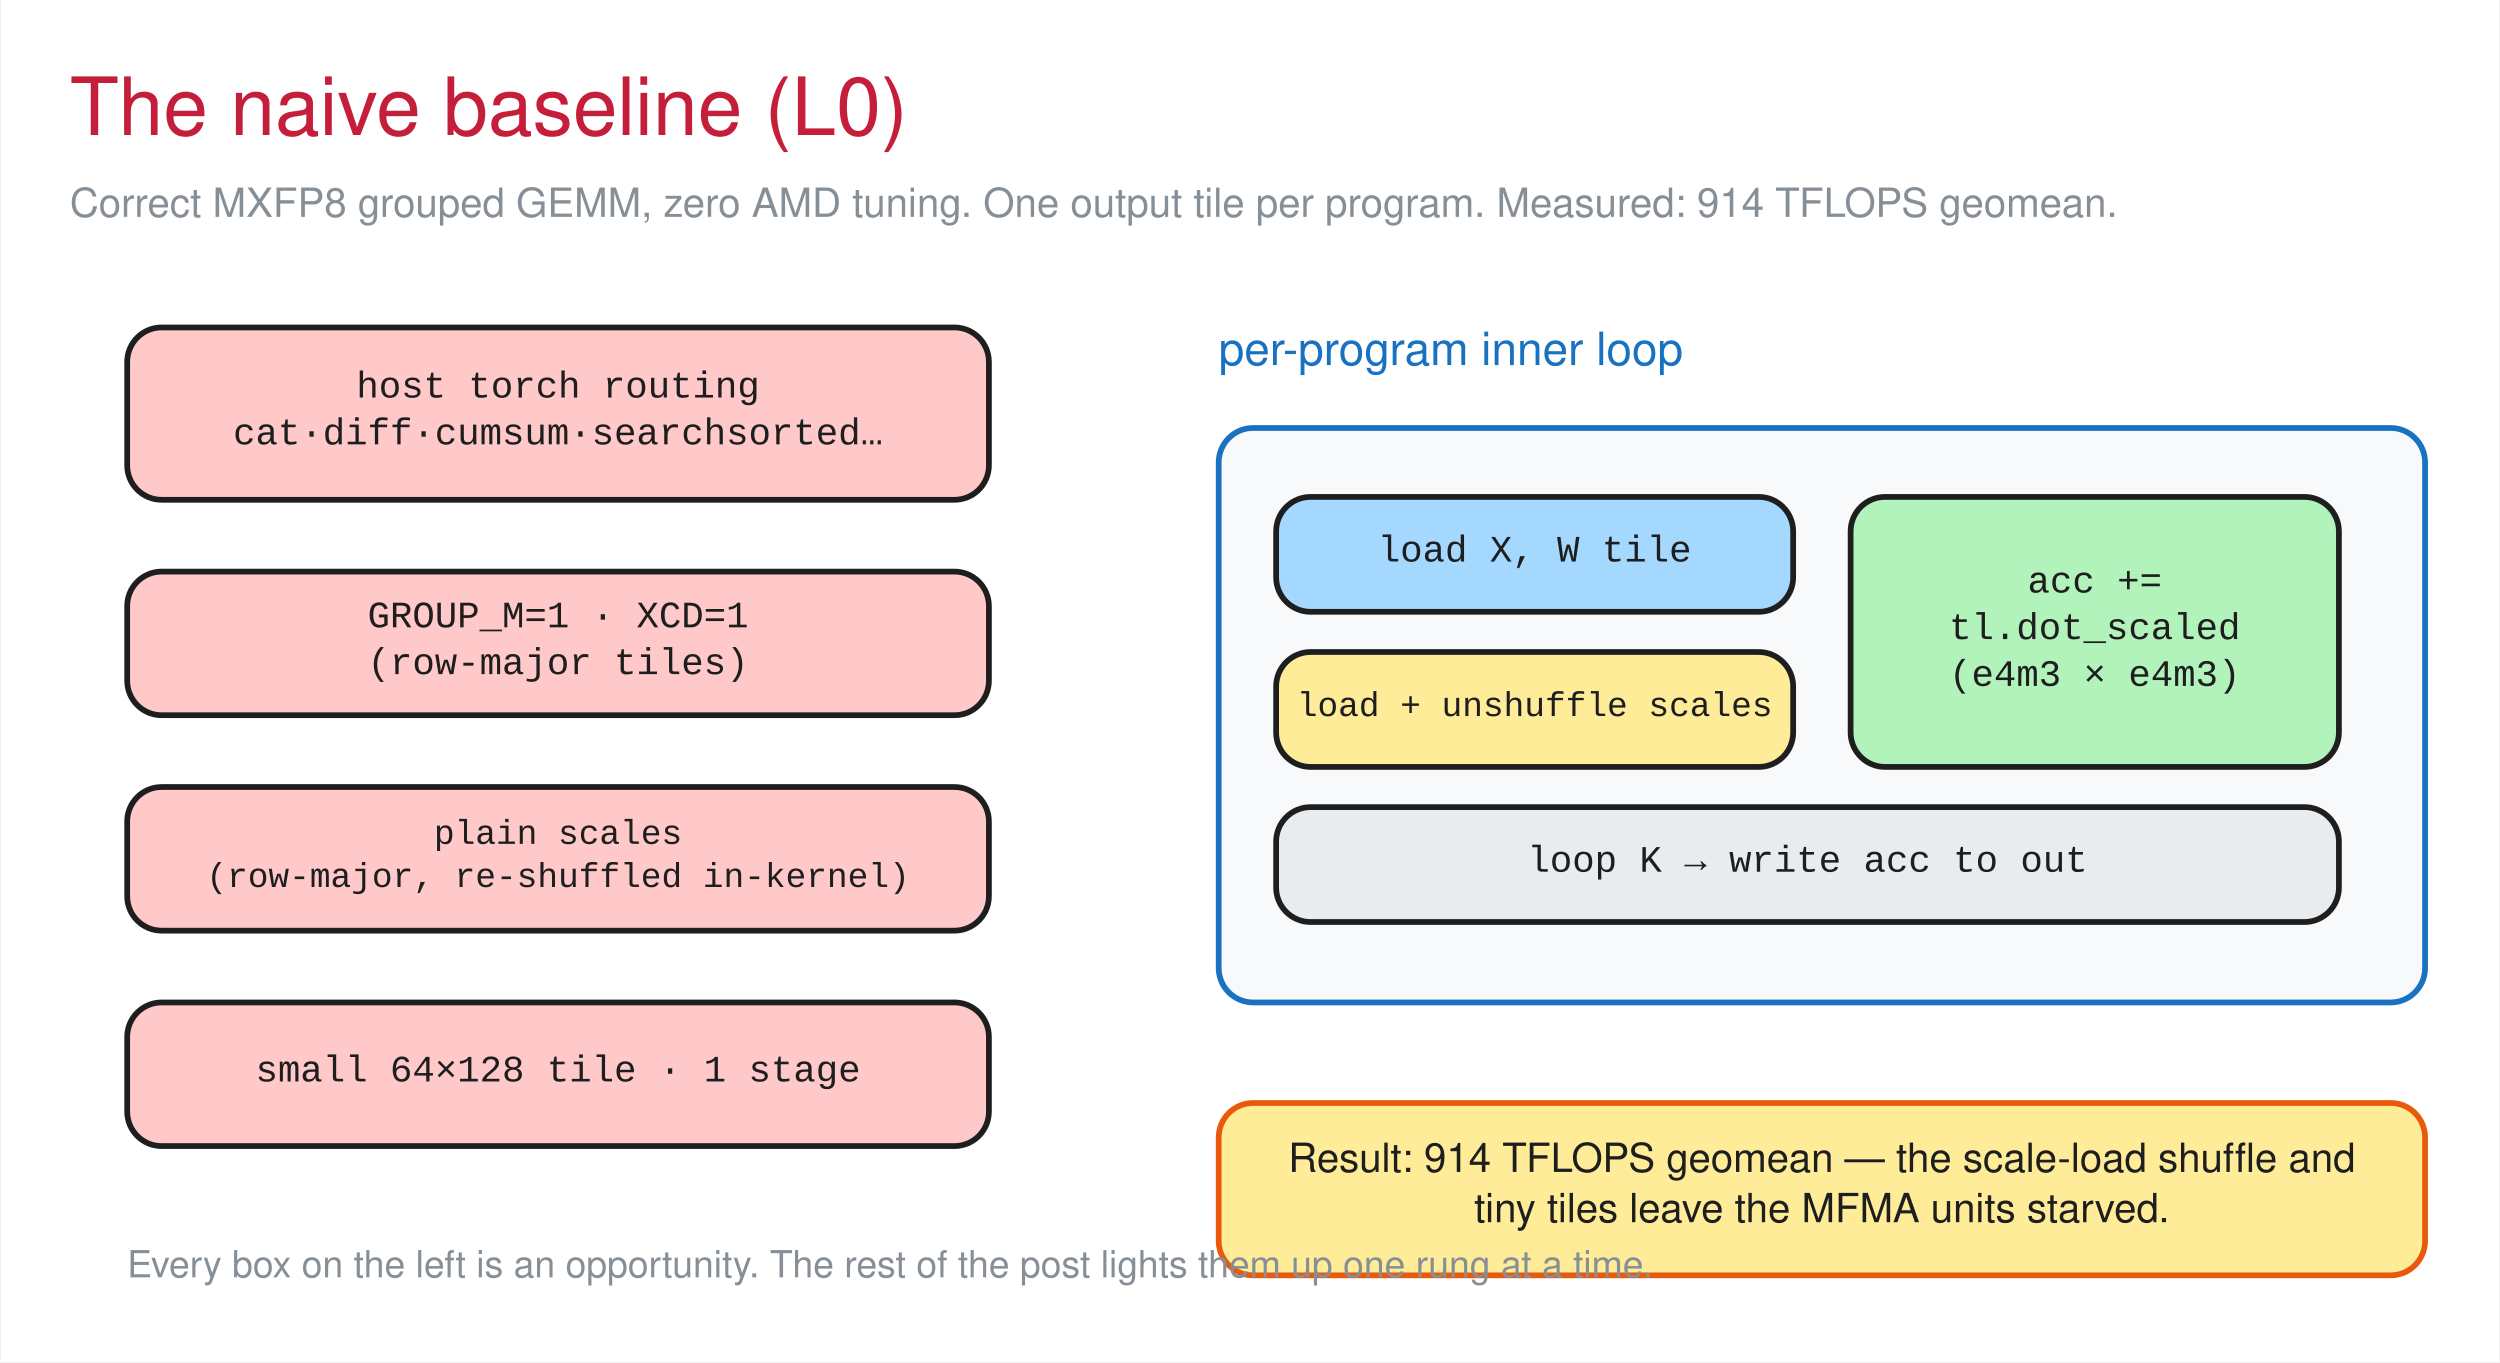
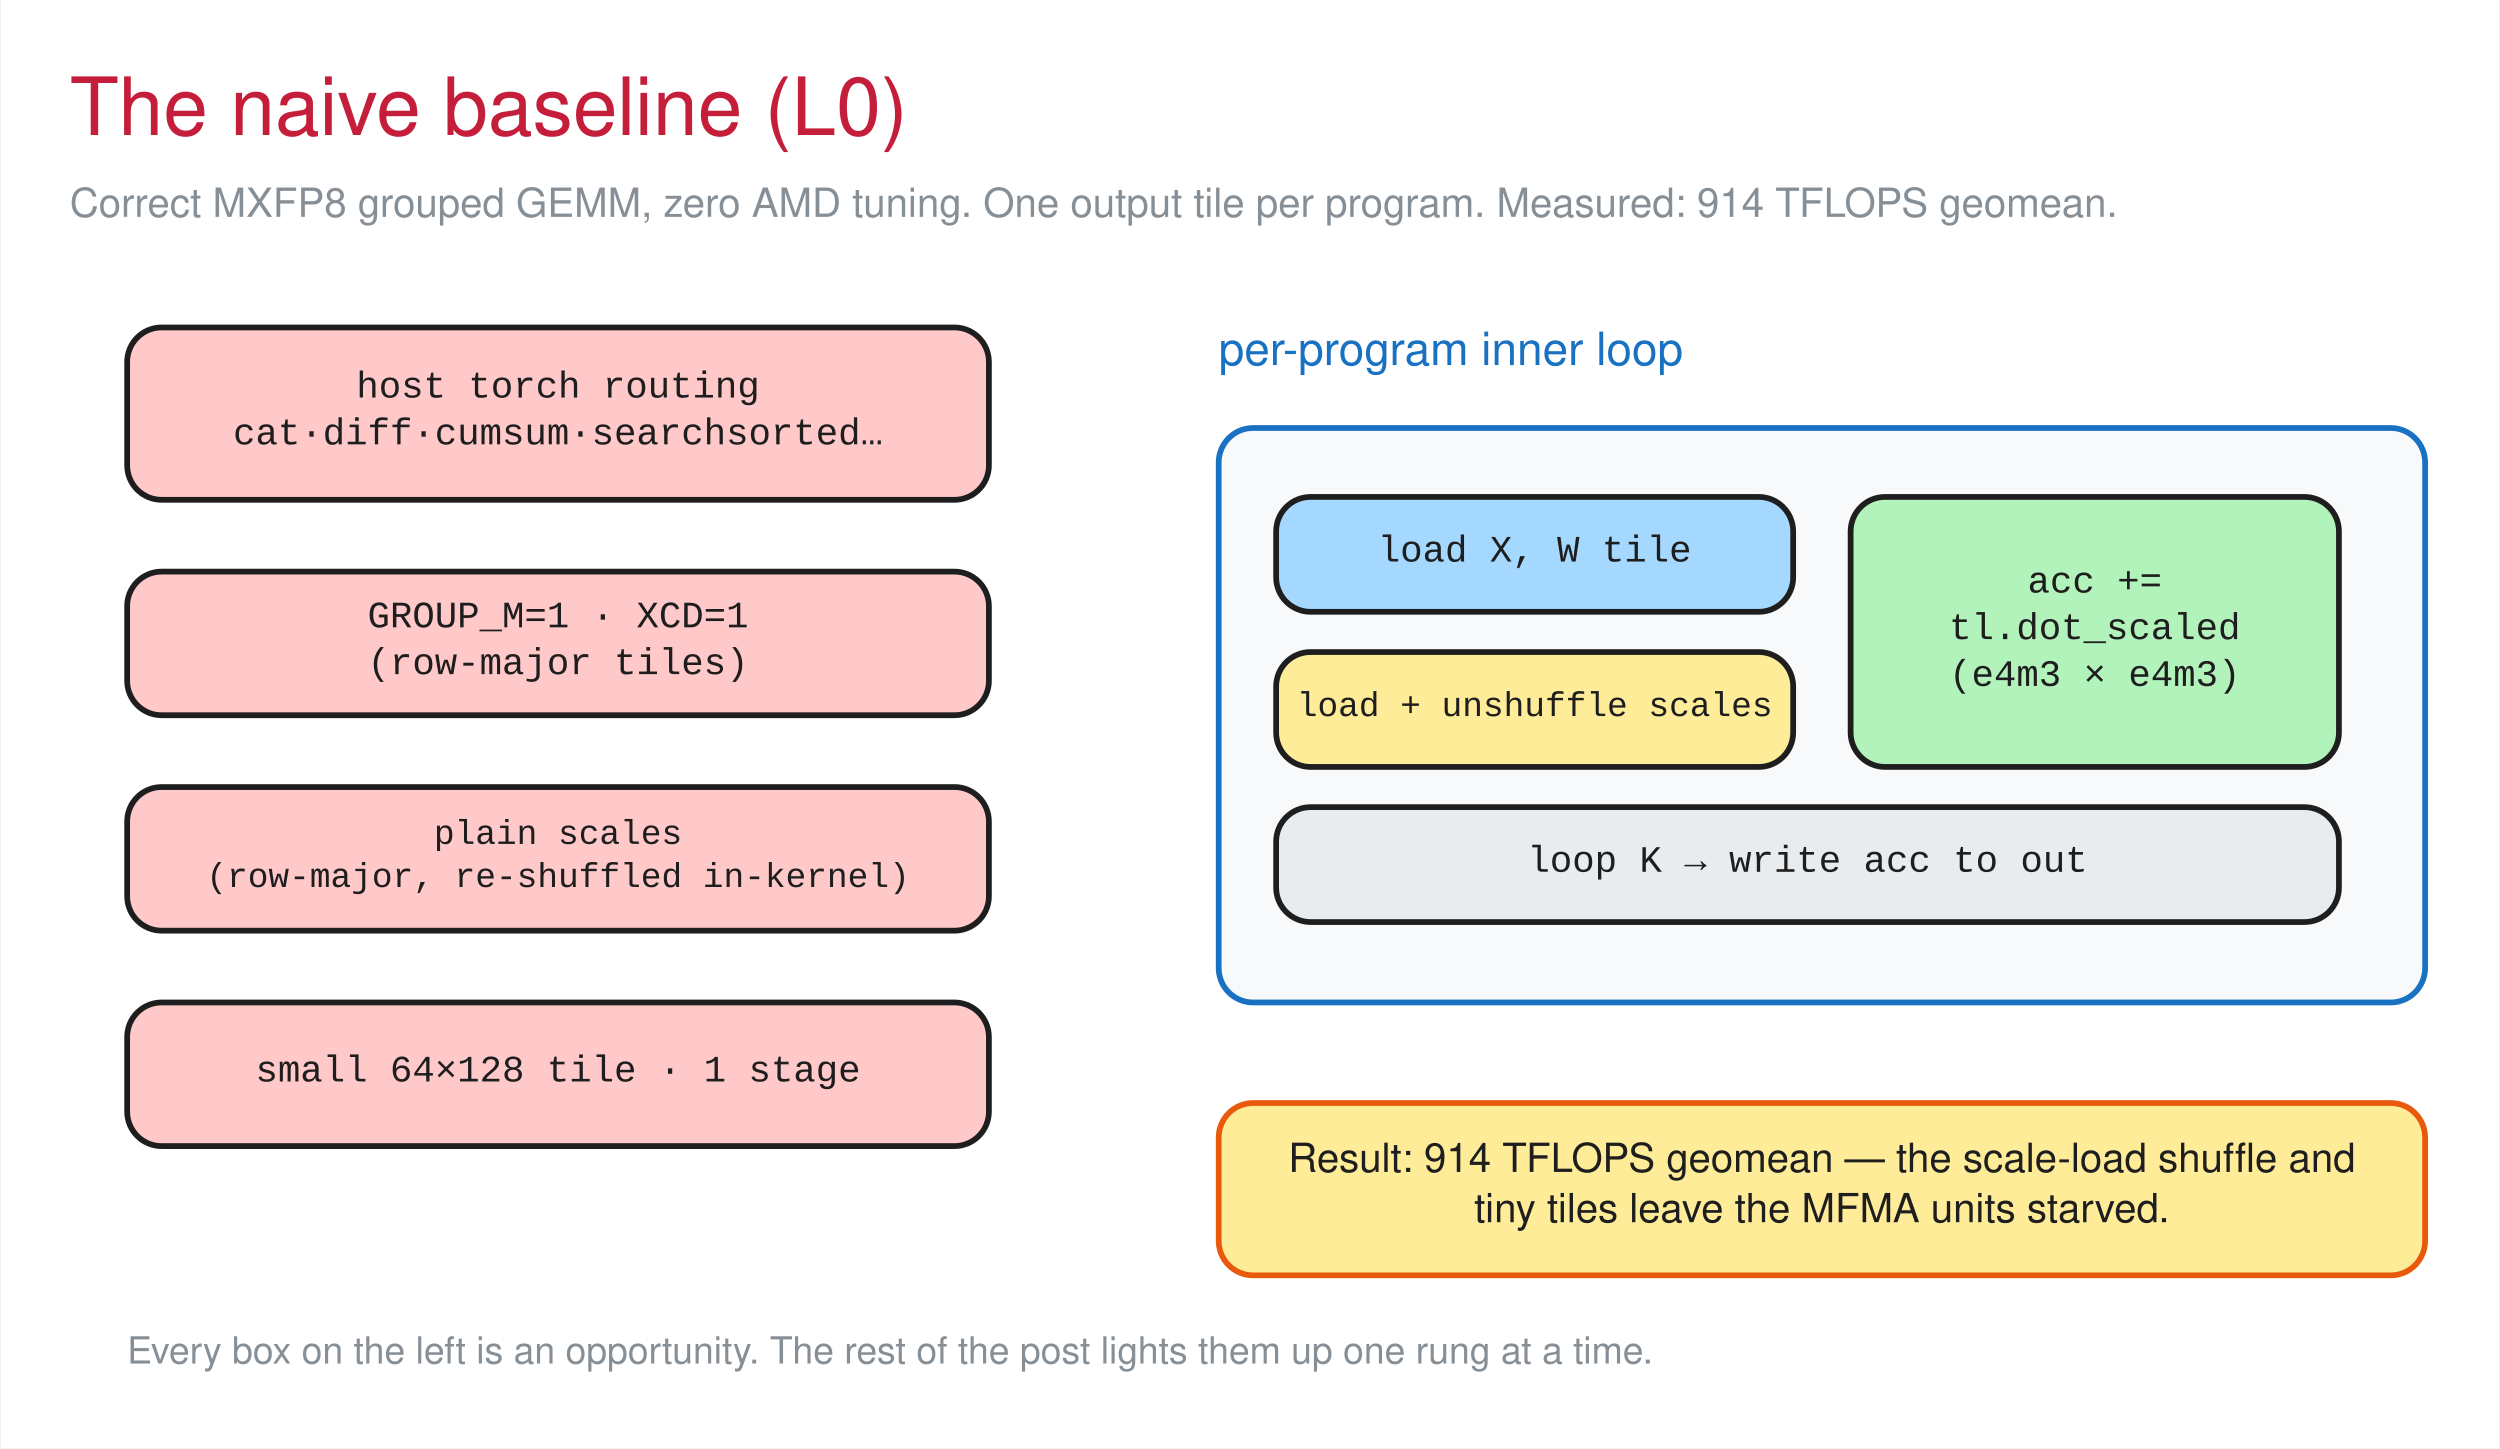
- <svg xmlns="http://www.w3.org/2000/svg" width="870" height="474" viewBox="16.0 -4.0 869.8 474.2" font-family="Segoe UI, Helvetica, Arial, sans-serif">
-   <rect x="16.0" y="-4.0" width="869.8" height="474.2" fill="#ffffff" />
+ <svg xmlns="http://www.w3.org/2000/svg" width="870" height="504" viewBox="16.0 -4.0 869.8 504.2" font-family="Segoe UI, Helvetica, Arial, sans-serif">
+   <rect x="16.0" y="-4.0" width="869.8" height="504.2" fill="#ffffff" />
  <text x="40.0" y="43.0" font-size="28" font-family="Segoe UI, Helvetica, Arial, sans-serif" fill="#c41e3a" text-anchor="start">The naive baseline (L0)</text>
  <text x="40.0" y="71.5" font-size="14" font-family="Segoe UI, Helvetica, Arial, sans-serif" fill="#868e96" text-anchor="start">Correct MXFP8 grouped GEMM, zero AMD tuning. One output tile per program. Measured: 914 TFLOPS geomean.</text>
  <rect x="60.0" y="110.0" width="300.0" height="60.0" rx="12" fill="#ffc9c9" stroke="#1e1e1e" stroke-width="2" />
  <text x="210.0" y="134.4" font-size="13" font-family="Consolas, 'Courier New', monospace" fill="#1e1e1e" text-anchor="middle">host torch routing</text>
  <text x="210.0" y="150.7" font-size="13" font-family="Consolas, 'Courier New', monospace" fill="#1e1e1e" text-anchor="middle">cat·diff·cumsum·searchsorted…</text>
  <rect x="60.0" y="195.0" width="300.0" height="50.0" rx="12" fill="#ffc9c9" stroke="#1e1e1e" stroke-width="2" />
  <text x="210.0" y="214.4" font-size="13" font-family="Consolas, 'Courier New', monospace" fill="#1e1e1e" text-anchor="middle">GROUP_M=1 · XCD=1</text>
  <text x="210.0" y="230.7" font-size="13" font-family="Consolas, 'Courier New', monospace" fill="#1e1e1e" text-anchor="middle">(row-major tiles)</text>
  <rect x="60.0" y="270.0" width="300.0" height="50.0" rx="12" fill="#ffc9c9" stroke="#1e1e1e" stroke-width="2" />
  <text x="210.0" y="289.8" font-size="12" font-family="Consolas, 'Courier New', monospace" fill="#1e1e1e" text-anchor="middle">plain scales</text>
  <text x="210.0" y="304.8" font-size="12" font-family="Consolas, 'Courier New', monospace" fill="#1e1e1e" text-anchor="middle">(row-major, re-shuffled in-kernel)</text>
  <rect x="60.0" y="345.0" width="300.0" height="50.0" rx="12" fill="#ffc9c9" stroke="#1e1e1e" stroke-width="2" />
  <text x="210.0" y="372.5" font-size="13" font-family="Consolas, 'Courier New', monospace" fill="#1e1e1e" text-anchor="middle">small 64×128 tile · 1 stage</text>
  <text x="440.0" y="123.1" font-size="16" font-family="Segoe UI, Helvetica, Arial, sans-serif" fill="#1971c2" text-anchor="start">per-program inner loop</text>
  <rect x="440.0" y="145.0" width="420.0" height="200.0" rx="12" fill="#f8f9fa" stroke="#1971c2" stroke-width="2" />
  <rect x="460.0" y="169.0" width="180.0" height="40.0" rx="12" fill="#a5d8ff" stroke="#1e1e1e" stroke-width="2" />
  <text x="550.0" y="191.5" font-size="13" font-family="Consolas, 'Courier New', monospace" fill="#1e1e1e" text-anchor="middle">load X, W tile</text>
  <rect x="460.0" y="223.0" width="180.0" height="40.0" rx="12" fill="#ffec99" stroke="#1e1e1e" stroke-width="2" />
  <text x="550.0" y="245.3" font-size="12" font-family="Consolas, 'Courier New', monospace" fill="#1e1e1e" text-anchor="middle">load + unshuffle scales</text>
  <rect x="660.0" y="169.0" width="170.0" height="94.0" rx="12" fill="#b2f2bb" stroke="#1e1e1e" stroke-width="2" />
  <text x="745.0" y="202.3" font-size="13" font-family="Consolas, 'Courier New', monospace" fill="#1e1e1e" text-anchor="middle">acc +=</text>
  <text x="745.0" y="218.5" font-size="13" font-family="Consolas, 'Courier New', monospace" fill="#1e1e1e" text-anchor="middle">tl.dot_scaled</text>
  <text x="745.0" y="234.8" font-size="13" font-family="Consolas, 'Courier New', monospace" fill="#1e1e1e" text-anchor="middle">(e4m3 × e4m3)</text>
  <rect x="460.0" y="277.0" width="370.0" height="40.0" rx="12" fill="#e9ecef" stroke="#1e1e1e" stroke-width="2" />
  <text x="645.0" y="299.5" font-size="13" font-family="Consolas, 'Courier New', monospace" fill="#1e1e1e" text-anchor="middle">loop K  →  write acc to out</text>
  <rect x="440.0" y="380.0" width="420.0" height="60.0" rx="12" fill="#ffec99" stroke="#e8590c" stroke-width="2" />
  <text x="650.0" y="404.0" font-size="14" font-family="Segoe UI, Helvetica, Arial, sans-serif" fill="#1e1e1e" text-anchor="middle">Result: 914 TFLOPS geomean — the scale-load shuffle and</text>
  <text x="650.0" y="421.5" font-size="14" font-family="Segoe UI, Helvetica, Arial, sans-serif" fill="#1e1e1e" text-anchor="middle">tiny tiles leave the MFMA units starved.</text>
-   <text x="60.0" y="440.7" font-size="13" font-family="Segoe UI, Helvetica, Arial, sans-serif" fill="#868e96" text-anchor="start">Every box on the left is an opportunity. The rest of the post lights them up one rung at a time.</text>
+   <text x="60.0" y="470.7" font-size="13" font-family="Segoe UI, Helvetica, Arial, sans-serif" fill="#868e96" text-anchor="start">Every box on the left is an opportunity. The rest of the post lights them up one rung at a time.</text>
</svg>
